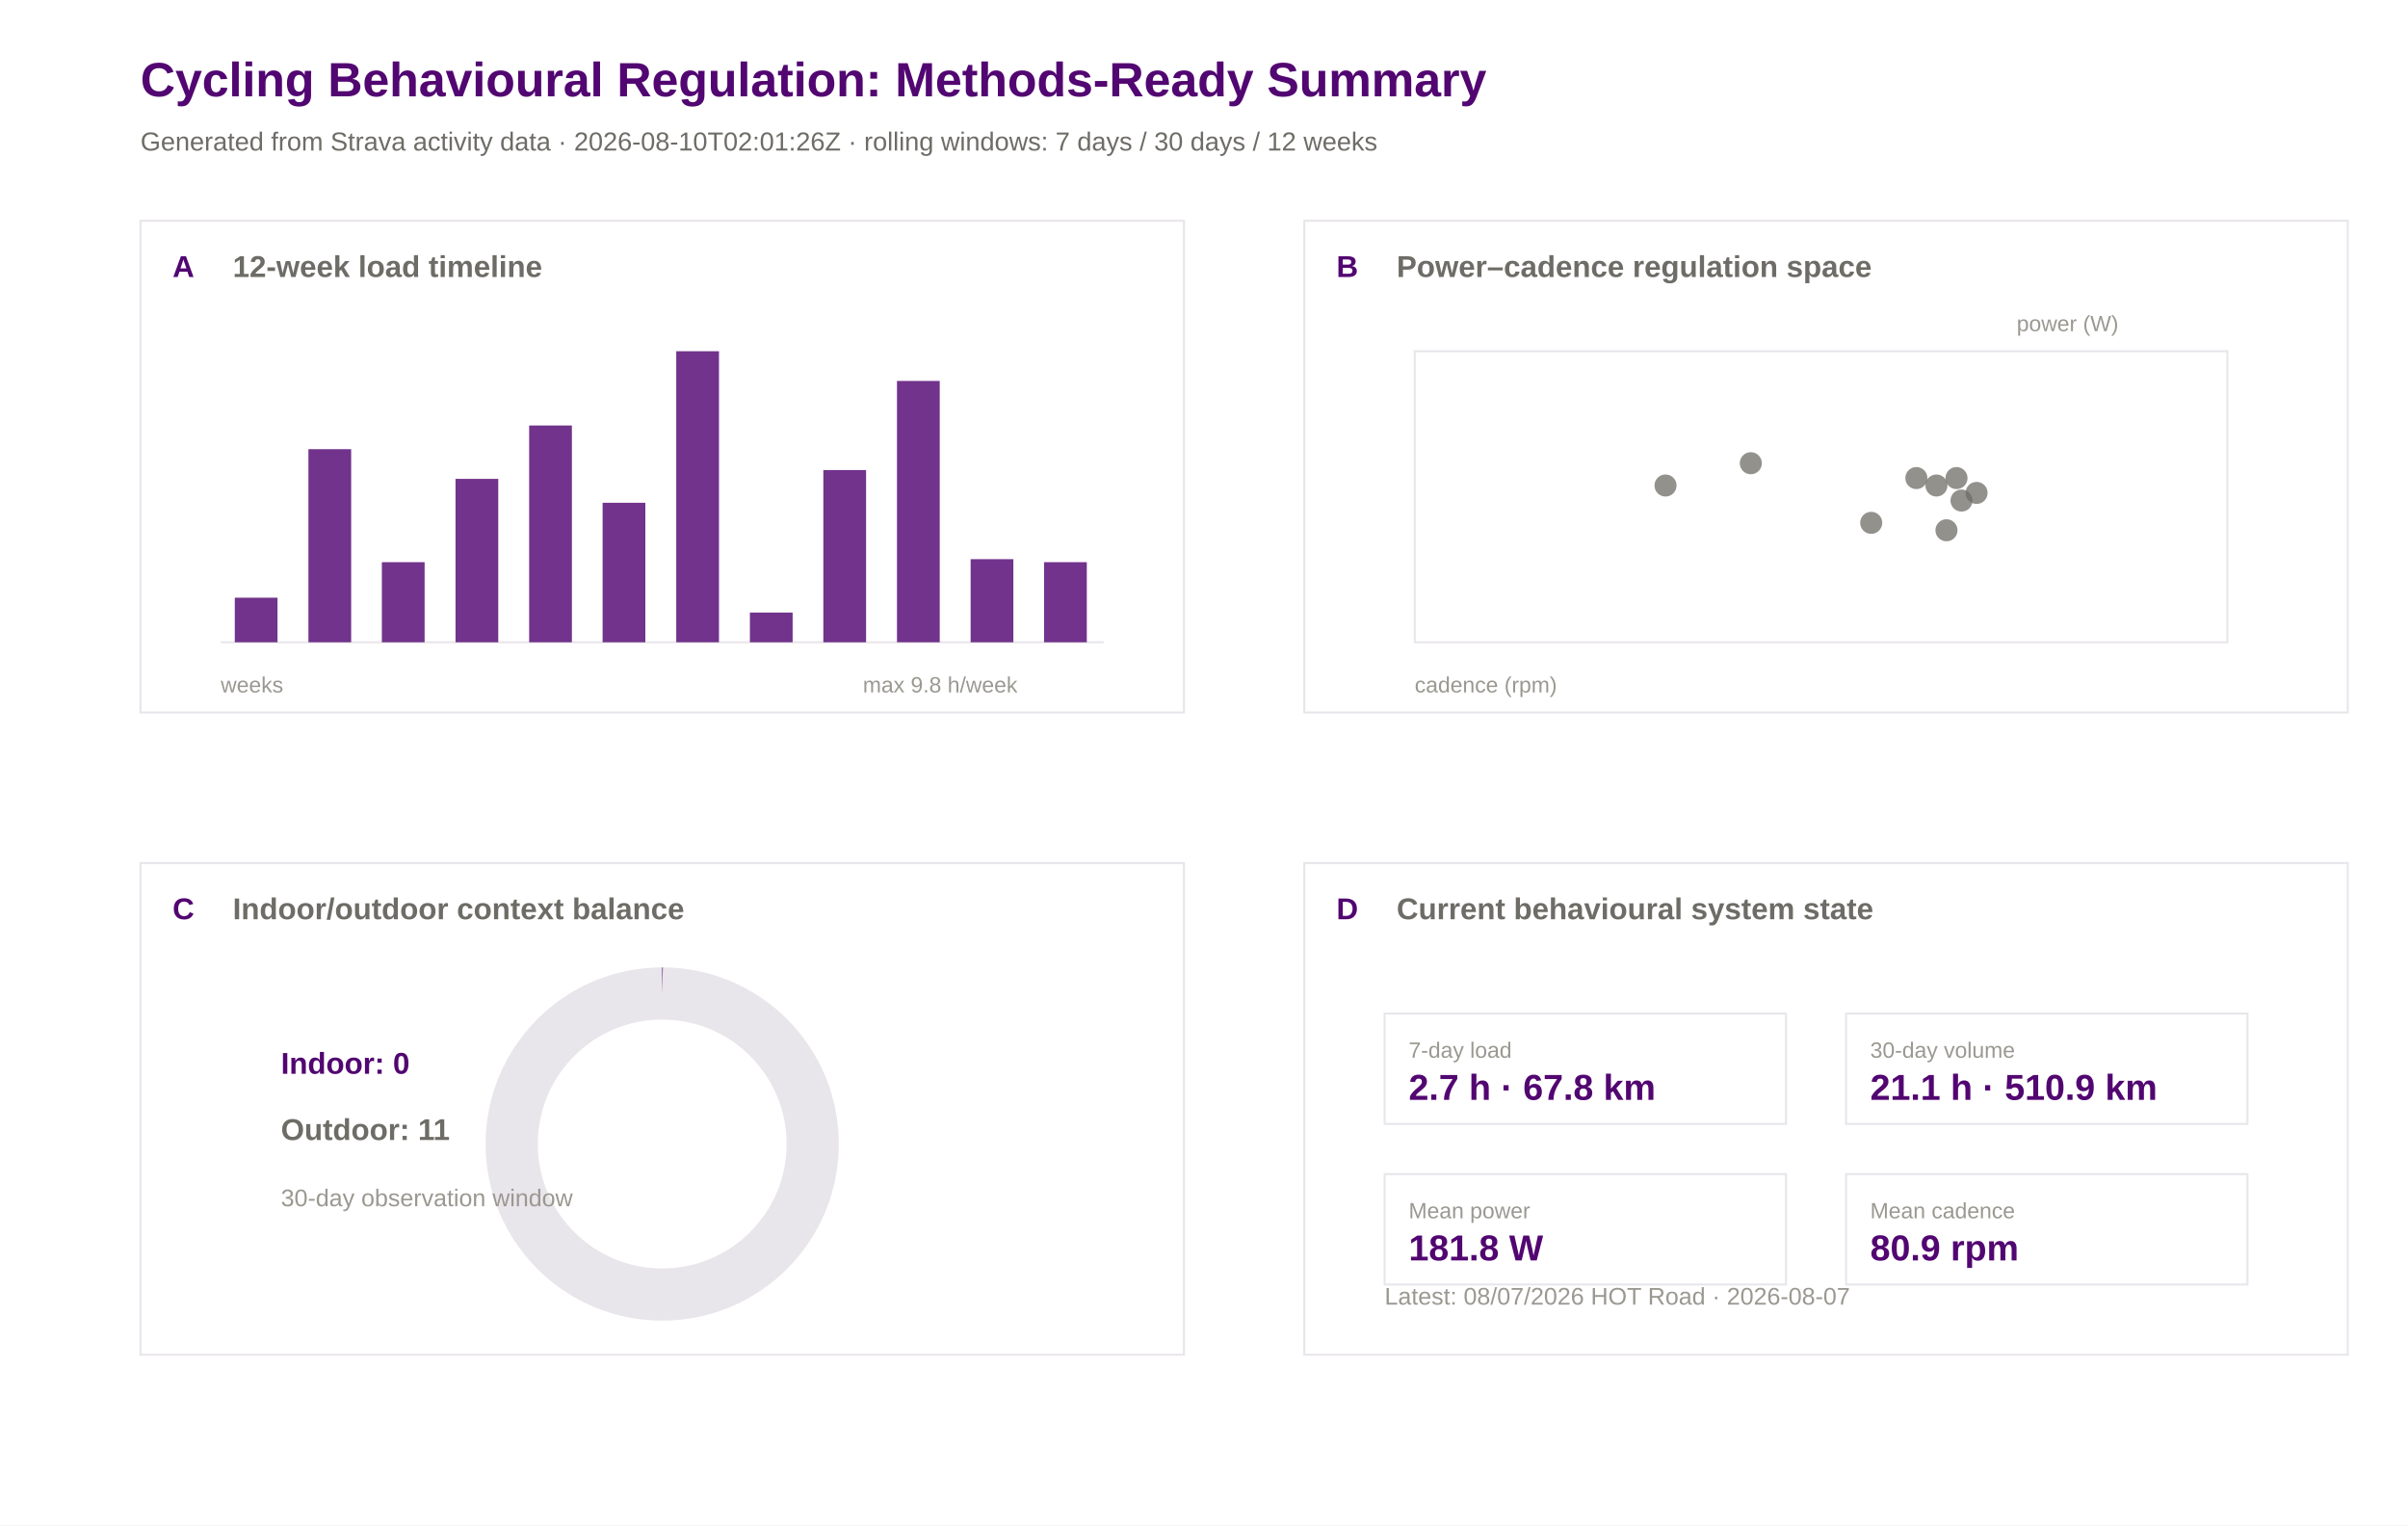
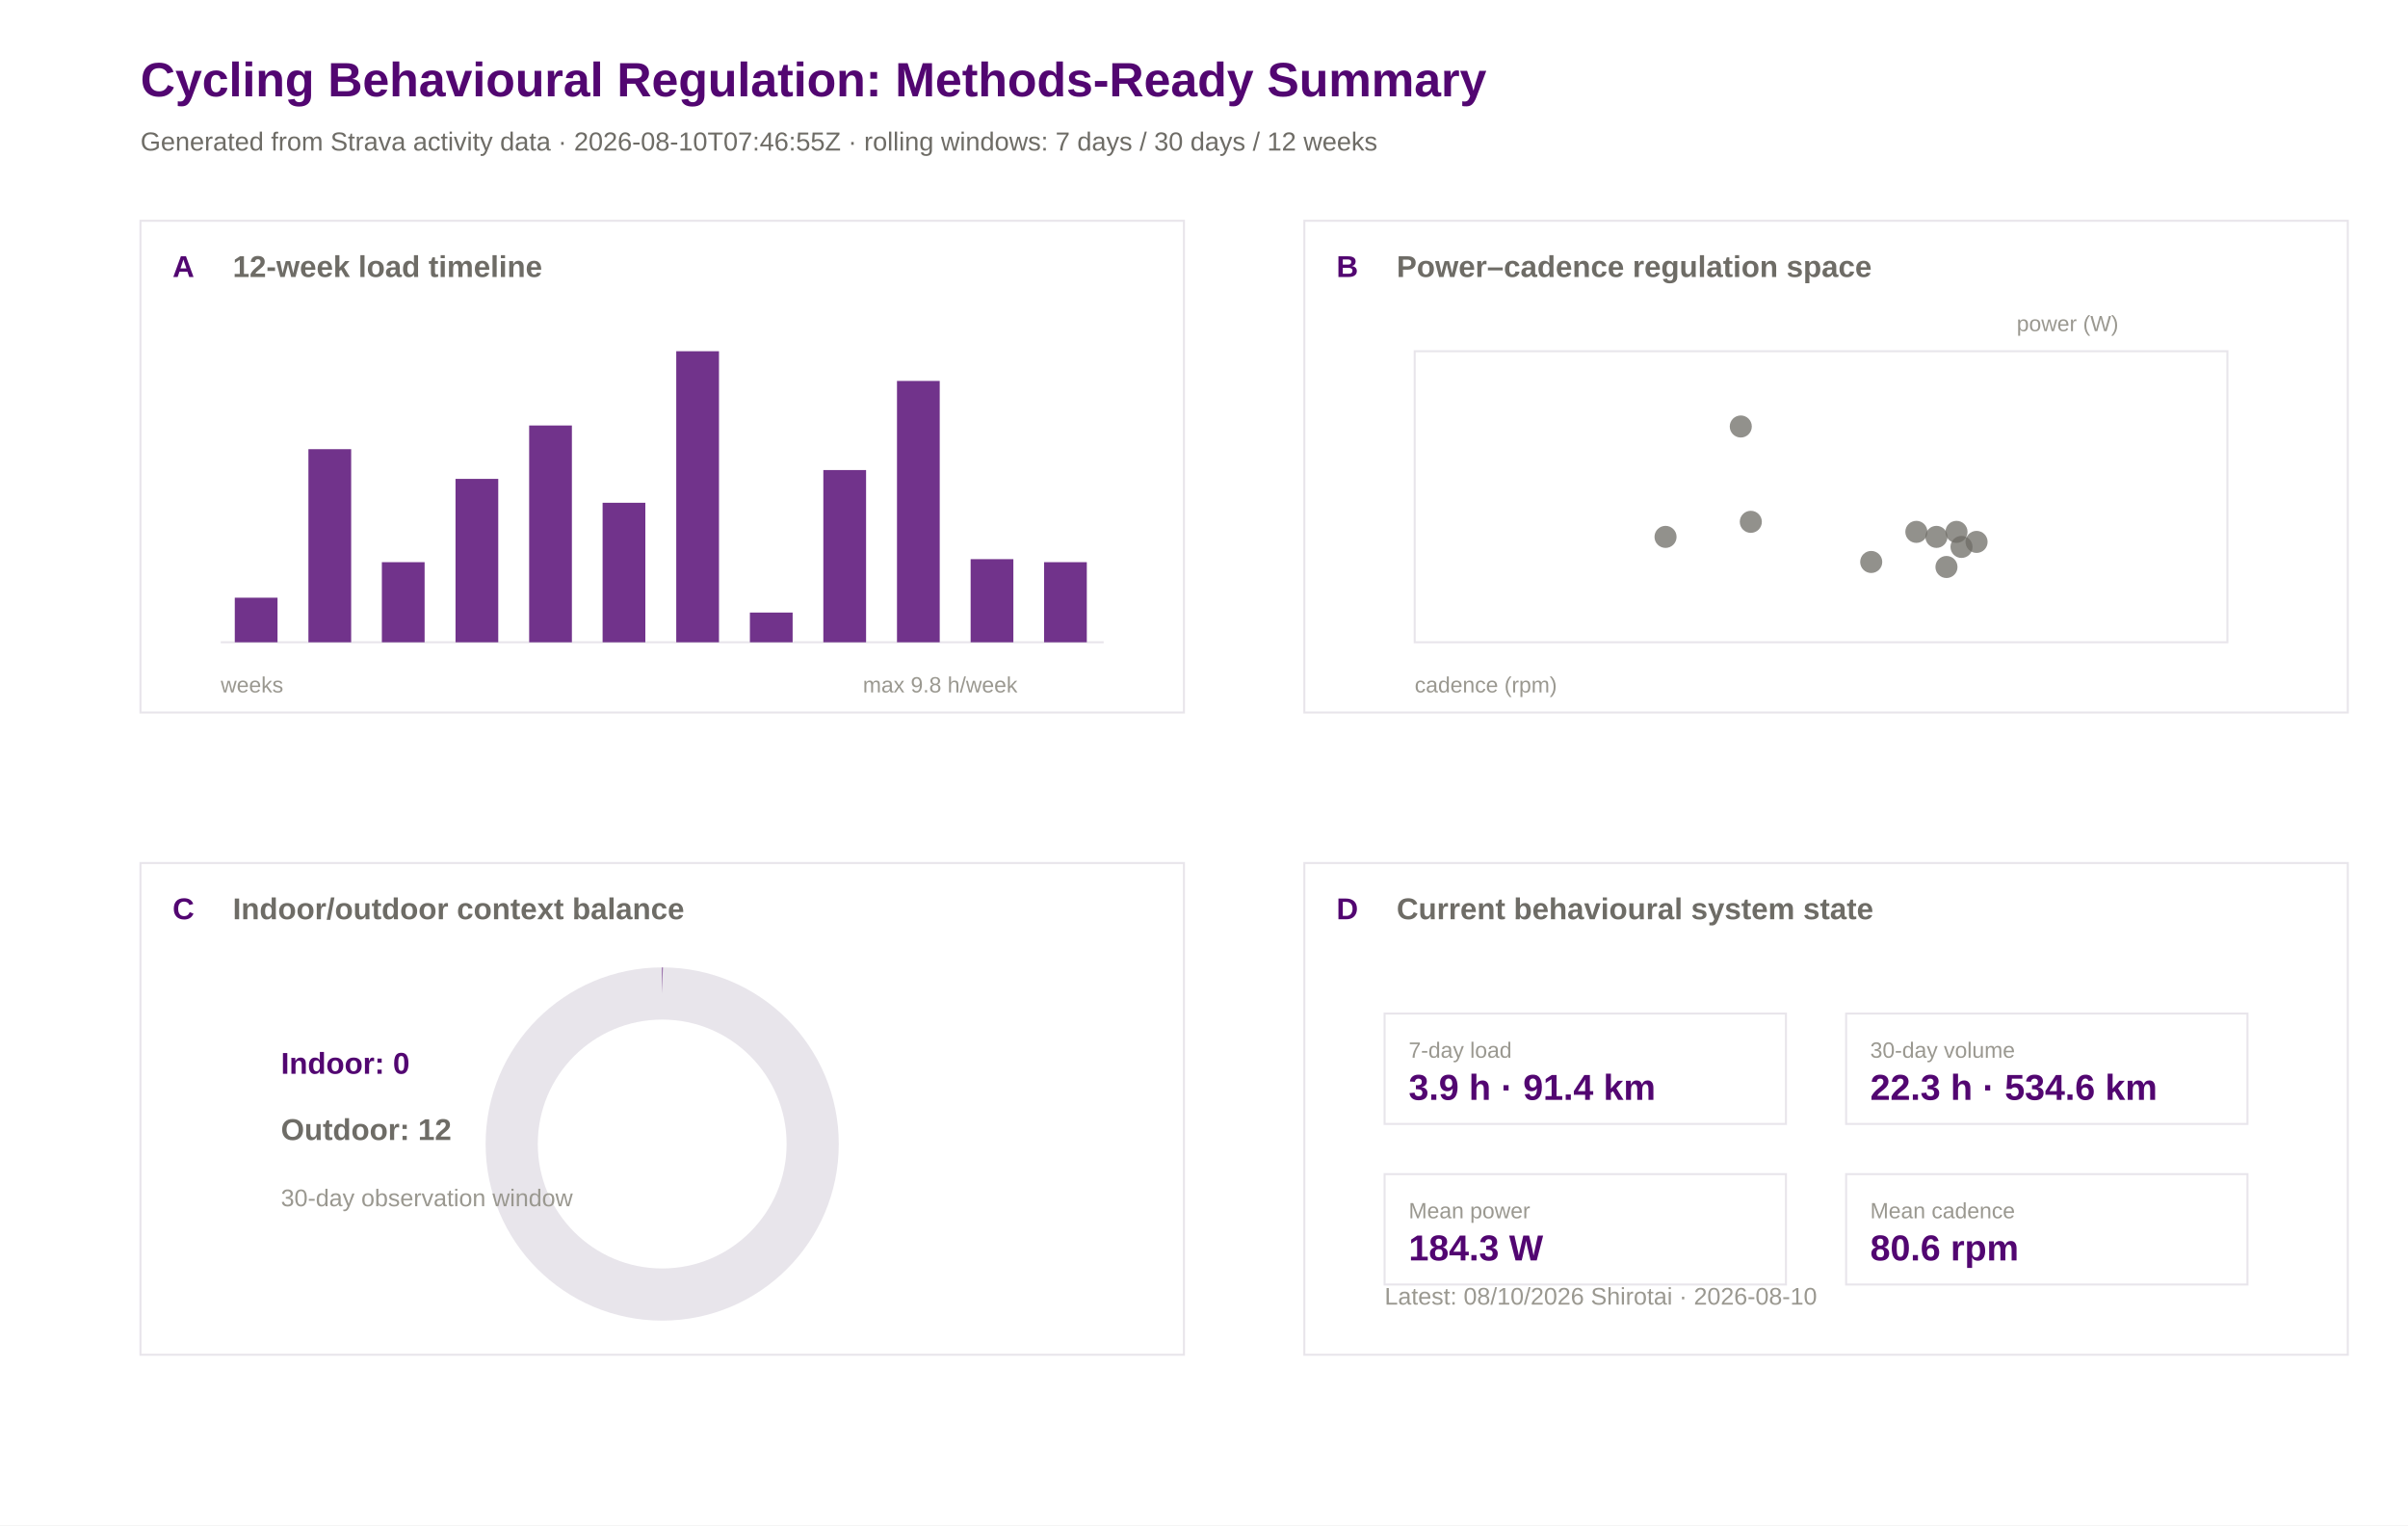
<svg xmlns="http://www.w3.org/2000/svg" width="1200" height="760" viewBox="0 0 1200 760">
  <rect width="100%" height="100%" fill="#ffffff" />
  <text x="70.0" y="48.0" font-family="Arial" font-size="24" font-weight="600" fill="#520671">Cycling Behavioural Regulation: Methods-Ready Summary</text>
-   <text x="70.0" y="75.0" font-family="Arial" font-size="13" font-weight="400" fill="#6e6c66">Generated from Strava activity data · 2026-08-10T02:01:26Z · rolling windows: 7 days / 30 days / 12 weeks</text>
+   <text x="70.0" y="75.0" font-family="Arial" font-size="13" font-weight="400" fill="#6e6c66">Generated from Strava activity data · 2026-08-10T07:46:55Z · rolling windows: 7 days / 30 days / 12 weeks</text>
  <rect x="70" y="110" width="520" height="245" fill="#ffffff" stroke="#e8e5eb" stroke-width="1" />
  <text x="86.0" y="138.0" font-family="Arial" font-size="15" font-weight="600" fill="#520671">A</text>
  <text x="116.0" y="138.0" font-family="Arial" font-size="15" font-weight="600" fill="#6e6c66">12-week load timeline</text>
  <rect x="650" y="110" width="520" height="245" fill="#ffffff" stroke="#e8e5eb" stroke-width="1" />
  <text x="666.0" y="138.0" font-family="Arial" font-size="15" font-weight="600" fill="#520671">B</text>
  <text x="696.0" y="138.0" font-family="Arial" font-size="15" font-weight="600" fill="#6e6c66">Power–cadence regulation space</text>
  <rect x="70" y="430" width="520" height="245" fill="#ffffff" stroke="#e8e5eb" stroke-width="1" />
  <text x="86.0" y="458.0" font-family="Arial" font-size="15" font-weight="600" fill="#520671">C</text>
  <text x="116.0" y="458.0" font-family="Arial" font-size="15" font-weight="600" fill="#6e6c66">Indoor/outdoor context balance</text>
  <rect x="650" y="430" width="520" height="245" fill="#ffffff" stroke="#e8e5eb" stroke-width="1" />
  <text x="666.0" y="458.0" font-family="Arial" font-size="15" font-weight="600" fill="#520671">D</text>
  <text x="696.0" y="458.0" font-family="Arial" font-size="15" font-weight="600" fill="#6e6c66">Current behavioural system state</text>
  <line x1="110" y1="320" x2="550" y2="320" stroke="#e8e5eb" />
  <rect x="117.0" y="297.8" width="21.3" height="22.2" fill="#520671" opacity="0.82" />
  <rect x="153.7" y="223.8" width="21.3" height="96.2" fill="#520671" opacity="0.82" />
  <rect x="190.3" y="280.1" width="21.3" height="39.9" fill="#520671" opacity="0.82" />
  <rect x="227.0" y="238.6" width="21.3" height="81.4" fill="#520671" opacity="0.82" />
  <rect x="263.7" y="212.0" width="21.3" height="108.0" fill="#520671" opacity="0.82" />
  <rect x="300.3" y="250.5" width="21.3" height="69.5" fill="#520671" opacity="0.82" />
  <rect x="337.0" y="175.0" width="21.3" height="145.0" fill="#520671" opacity="0.82" />
  <rect x="373.7" y="305.2" width="21.3" height="14.8" fill="#520671" opacity="0.82" />
  <rect x="410.3" y="234.2" width="21.3" height="85.8" fill="#520671" opacity="0.82" />
  <rect x="447.0" y="189.8" width="21.3" height="130.2" fill="#520671" opacity="0.82" />
  <rect x="483.7" y="278.6" width="21.3" height="41.4" fill="#520671" opacity="0.82" />
  <rect x="520.3" y="280.1" width="21.3" height="39.9" fill="#520671" opacity="0.82" />
  <text x="110.0" y="345.0" font-family="Arial" font-size="11" font-weight="400" fill="#9a9890">weeks</text>
  <text x="430.0" y="345.0" font-family="Arial" font-size="11" font-weight="400" fill="#9a9890">max 9.8 h/week</text>
  <rect x="705" y="175" width="405" height="145" fill="#ffffff" stroke="#e8e5eb" />
-   <circle cx="955.0" cy="238.2" r="5.5" fill="#6e6c66" opacity="0.75" />
-   <circle cx="975.0" cy="238.2" r="5.5" fill="#6e6c66" opacity="0.75" />
-   <circle cx="830.0" cy="241.9" r="5.5" fill="#6e6c66" opacity="0.75" />
-   <circle cx="985.0" cy="245.6" r="5.5" fill="#6e6c66" opacity="0.75" />
-   <circle cx="965.0" cy="241.9" r="5.5" fill="#6e6c66" opacity="0.75" />
-   <circle cx="970.0" cy="264.2" r="5.5" fill="#6e6c66" opacity="0.75" />
-   <circle cx="977.5" cy="249.4" r="5.5" fill="#6e6c66" opacity="0.75" />
-   <circle cx="932.5" cy="260.5" r="5.5" fill="#6e6c66" opacity="0.75" />
-   <circle cx="872.5" cy="230.8" r="5.5" fill="#6e6c66" opacity="0.75" />
+   <circle cx="955.0" cy="265.0" r="5.5" fill="#6e6c66" opacity="0.75" />
+   <circle cx="975.0" cy="265.0" r="5.5" fill="#6e6c66" opacity="0.75" />
+   <circle cx="830.0" cy="267.5" r="5.5" fill="#6e6c66" opacity="0.75" />
+   <circle cx="985.0" cy="270.0" r="5.5" fill="#6e6c66" opacity="0.75" />
+   <circle cx="965.0" cy="267.5" r="5.5" fill="#6e6c66" opacity="0.75" />
+   <circle cx="970.0" cy="282.5" r="5.5" fill="#6e6c66" opacity="0.75" />
+   <circle cx="977.5" cy="272.5" r="5.5" fill="#6e6c66" opacity="0.75" />
+   <circle cx="932.5" cy="280.0" r="5.5" fill="#6e6c66" opacity="0.75" />
+   <circle cx="872.5" cy="260.0" r="5.5" fill="#6e6c66" opacity="0.75" />
+   <circle cx="867.5" cy="212.5" r="5.5" fill="#6e6c66" opacity="0.75" />
  <text x="705.0" y="345.0" font-family="Arial" font-size="11" font-weight="400" fill="#9a9890">cadence (rpm)</text>
  <text x="1005.0" y="165.0" font-family="Arial" font-size="11" font-weight="400" fill="#9a9890">power (W)</text>
  <circle cx="330" cy="570" r="75" fill="none" stroke="#e8e5eb" stroke-width="26" />
  <circle cx="330" cy="570" r="75" fill="none" stroke="#520671" stroke-width="26" stroke-dasharray="0.0 471.2" transform="rotate(-90 330 570)" />
  <text x="140.0" y="535.0" font-family="Arial" font-size="15" font-weight="600" fill="#520671">Indoor: 0</text>
-   <text x="140.0" y="568.0" font-family="Arial" font-size="15" font-weight="600" fill="#6e6c66">Outdoor: 11</text>
+   <text x="140.0" y="568.0" font-family="Arial" font-size="15" font-weight="600" fill="#6e6c66">Outdoor: 12</text>
  <text x="140.0" y="601.0" font-family="Arial" font-size="12" font-weight="400" fill="#9a9890">30-day observation window</text>
  <rect x="690" y="505" width="200" height="55" fill="#ffffff" stroke="#e8e5eb" />
  <text x="702.0" y="527.0" font-family="Arial" font-size="11" font-weight="500" fill="#9a9890">7-day load</text>
-   <text x="702.0" y="548.0" font-family="Arial" font-size="18" font-weight="600" fill="#520671">2.7 h · 67.8 km</text>
+   <text x="702.0" y="548.0" font-family="Arial" font-size="18" font-weight="600" fill="#520671">3.9 h · 91.4 km</text>
  <rect x="920" y="505" width="200" height="55" fill="#ffffff" stroke="#e8e5eb" />
  <text x="932.0" y="527.0" font-family="Arial" font-size="11" font-weight="500" fill="#9a9890">30-day volume</text>
-   <text x="932.0" y="548.0" font-family="Arial" font-size="18" font-weight="600" fill="#520671">21.1 h · 510.9 km</text>
+   <text x="932.0" y="548.0" font-family="Arial" font-size="18" font-weight="600" fill="#520671">22.3 h · 534.6 km</text>
  <rect x="690" y="585" width="200" height="55" fill="#ffffff" stroke="#e8e5eb" />
  <text x="702.0" y="607.0" font-family="Arial" font-size="11" font-weight="500" fill="#9a9890">Mean power</text>
-   <text x="702.0" y="628.0" font-family="Arial" font-size="18" font-weight="600" fill="#520671">181.8 W</text>
+   <text x="702.0" y="628.0" font-family="Arial" font-size="18" font-weight="600" fill="#520671">184.3 W</text>
  <rect x="920" y="585" width="200" height="55" fill="#ffffff" stroke="#e8e5eb" />
  <text x="932.0" y="607.0" font-family="Arial" font-size="11" font-weight="500" fill="#9a9890">Mean cadence</text>
-   <text x="932.0" y="628.0" font-family="Arial" font-size="18" font-weight="600" fill="#520671">80.9 rpm</text>
-   <text x="690.0" y="650.0" font-family="Arial" font-size="12" font-weight="400" fill="#9a9890">Latest: 08/07/2026 HOT Road · 2026-08-07</text>
+   <text x="932.0" y="628.0" font-family="Arial" font-size="18" font-weight="600" fill="#520671">80.6 rpm</text>
+   <text x="690.0" y="650.0" font-family="Arial" font-size="12" font-weight="400" fill="#9a9890">Latest: 08/10/2026 Shirotai · 2026-08-10</text>
</svg>
